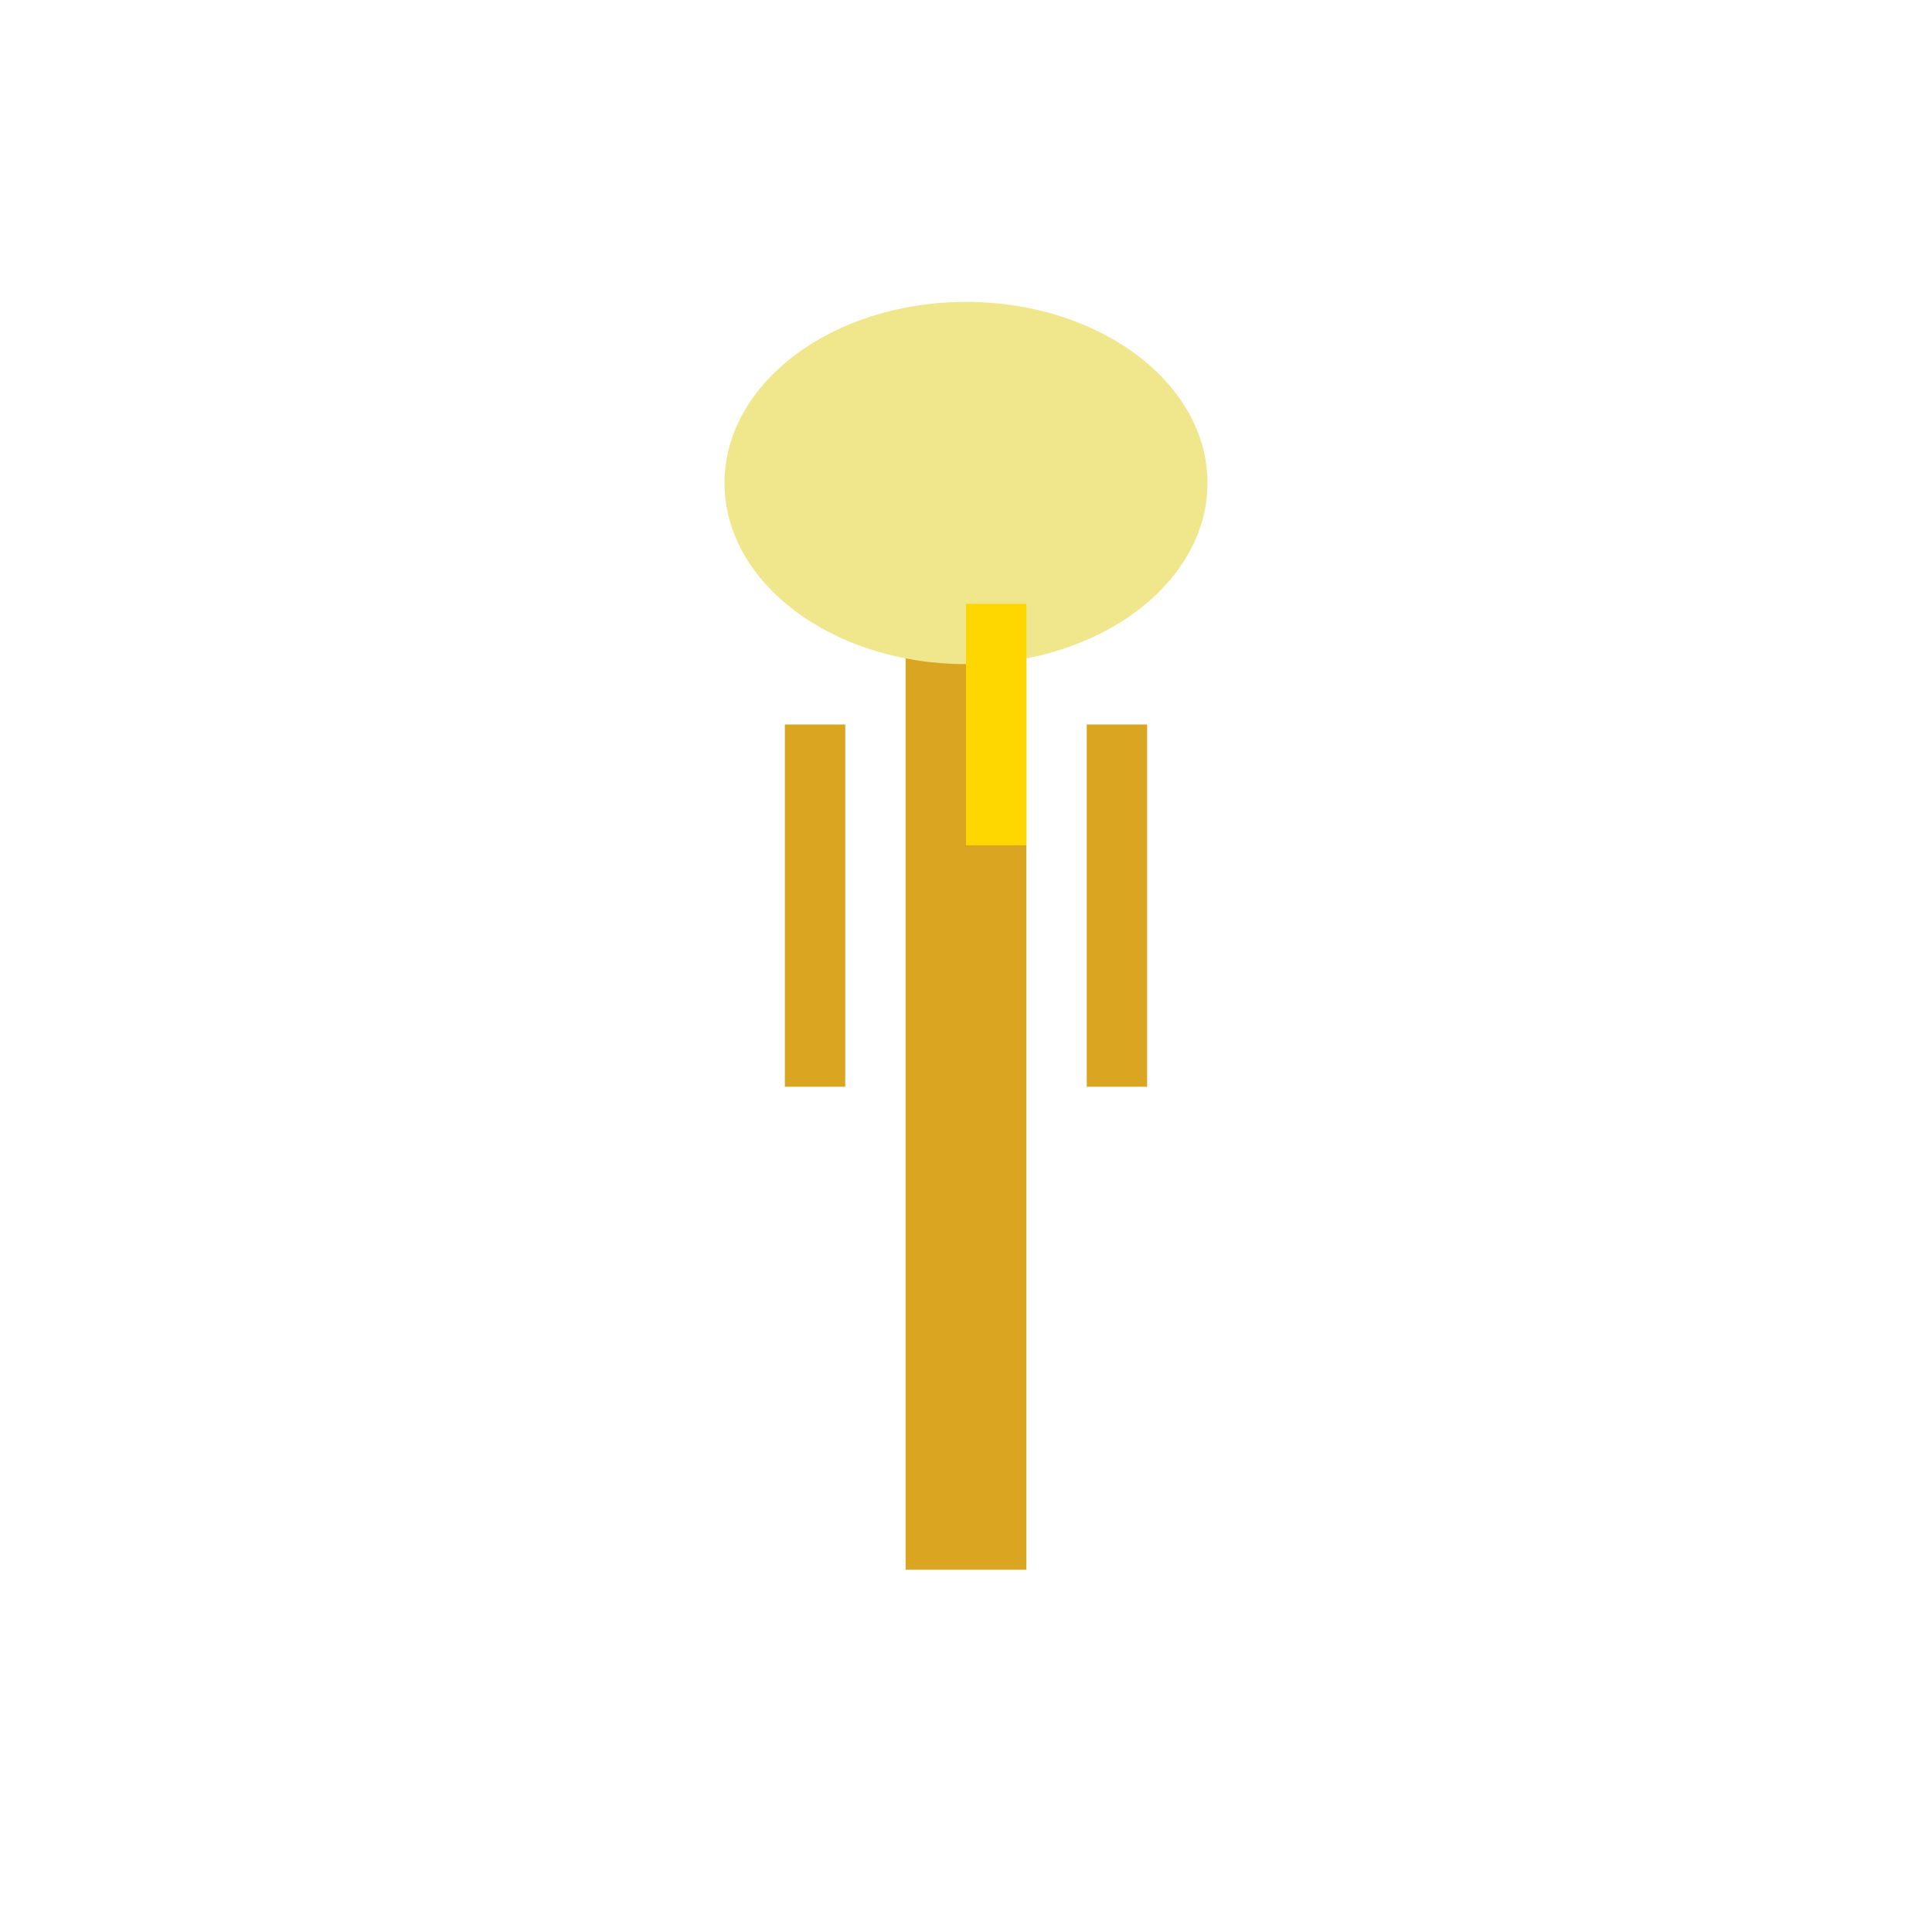
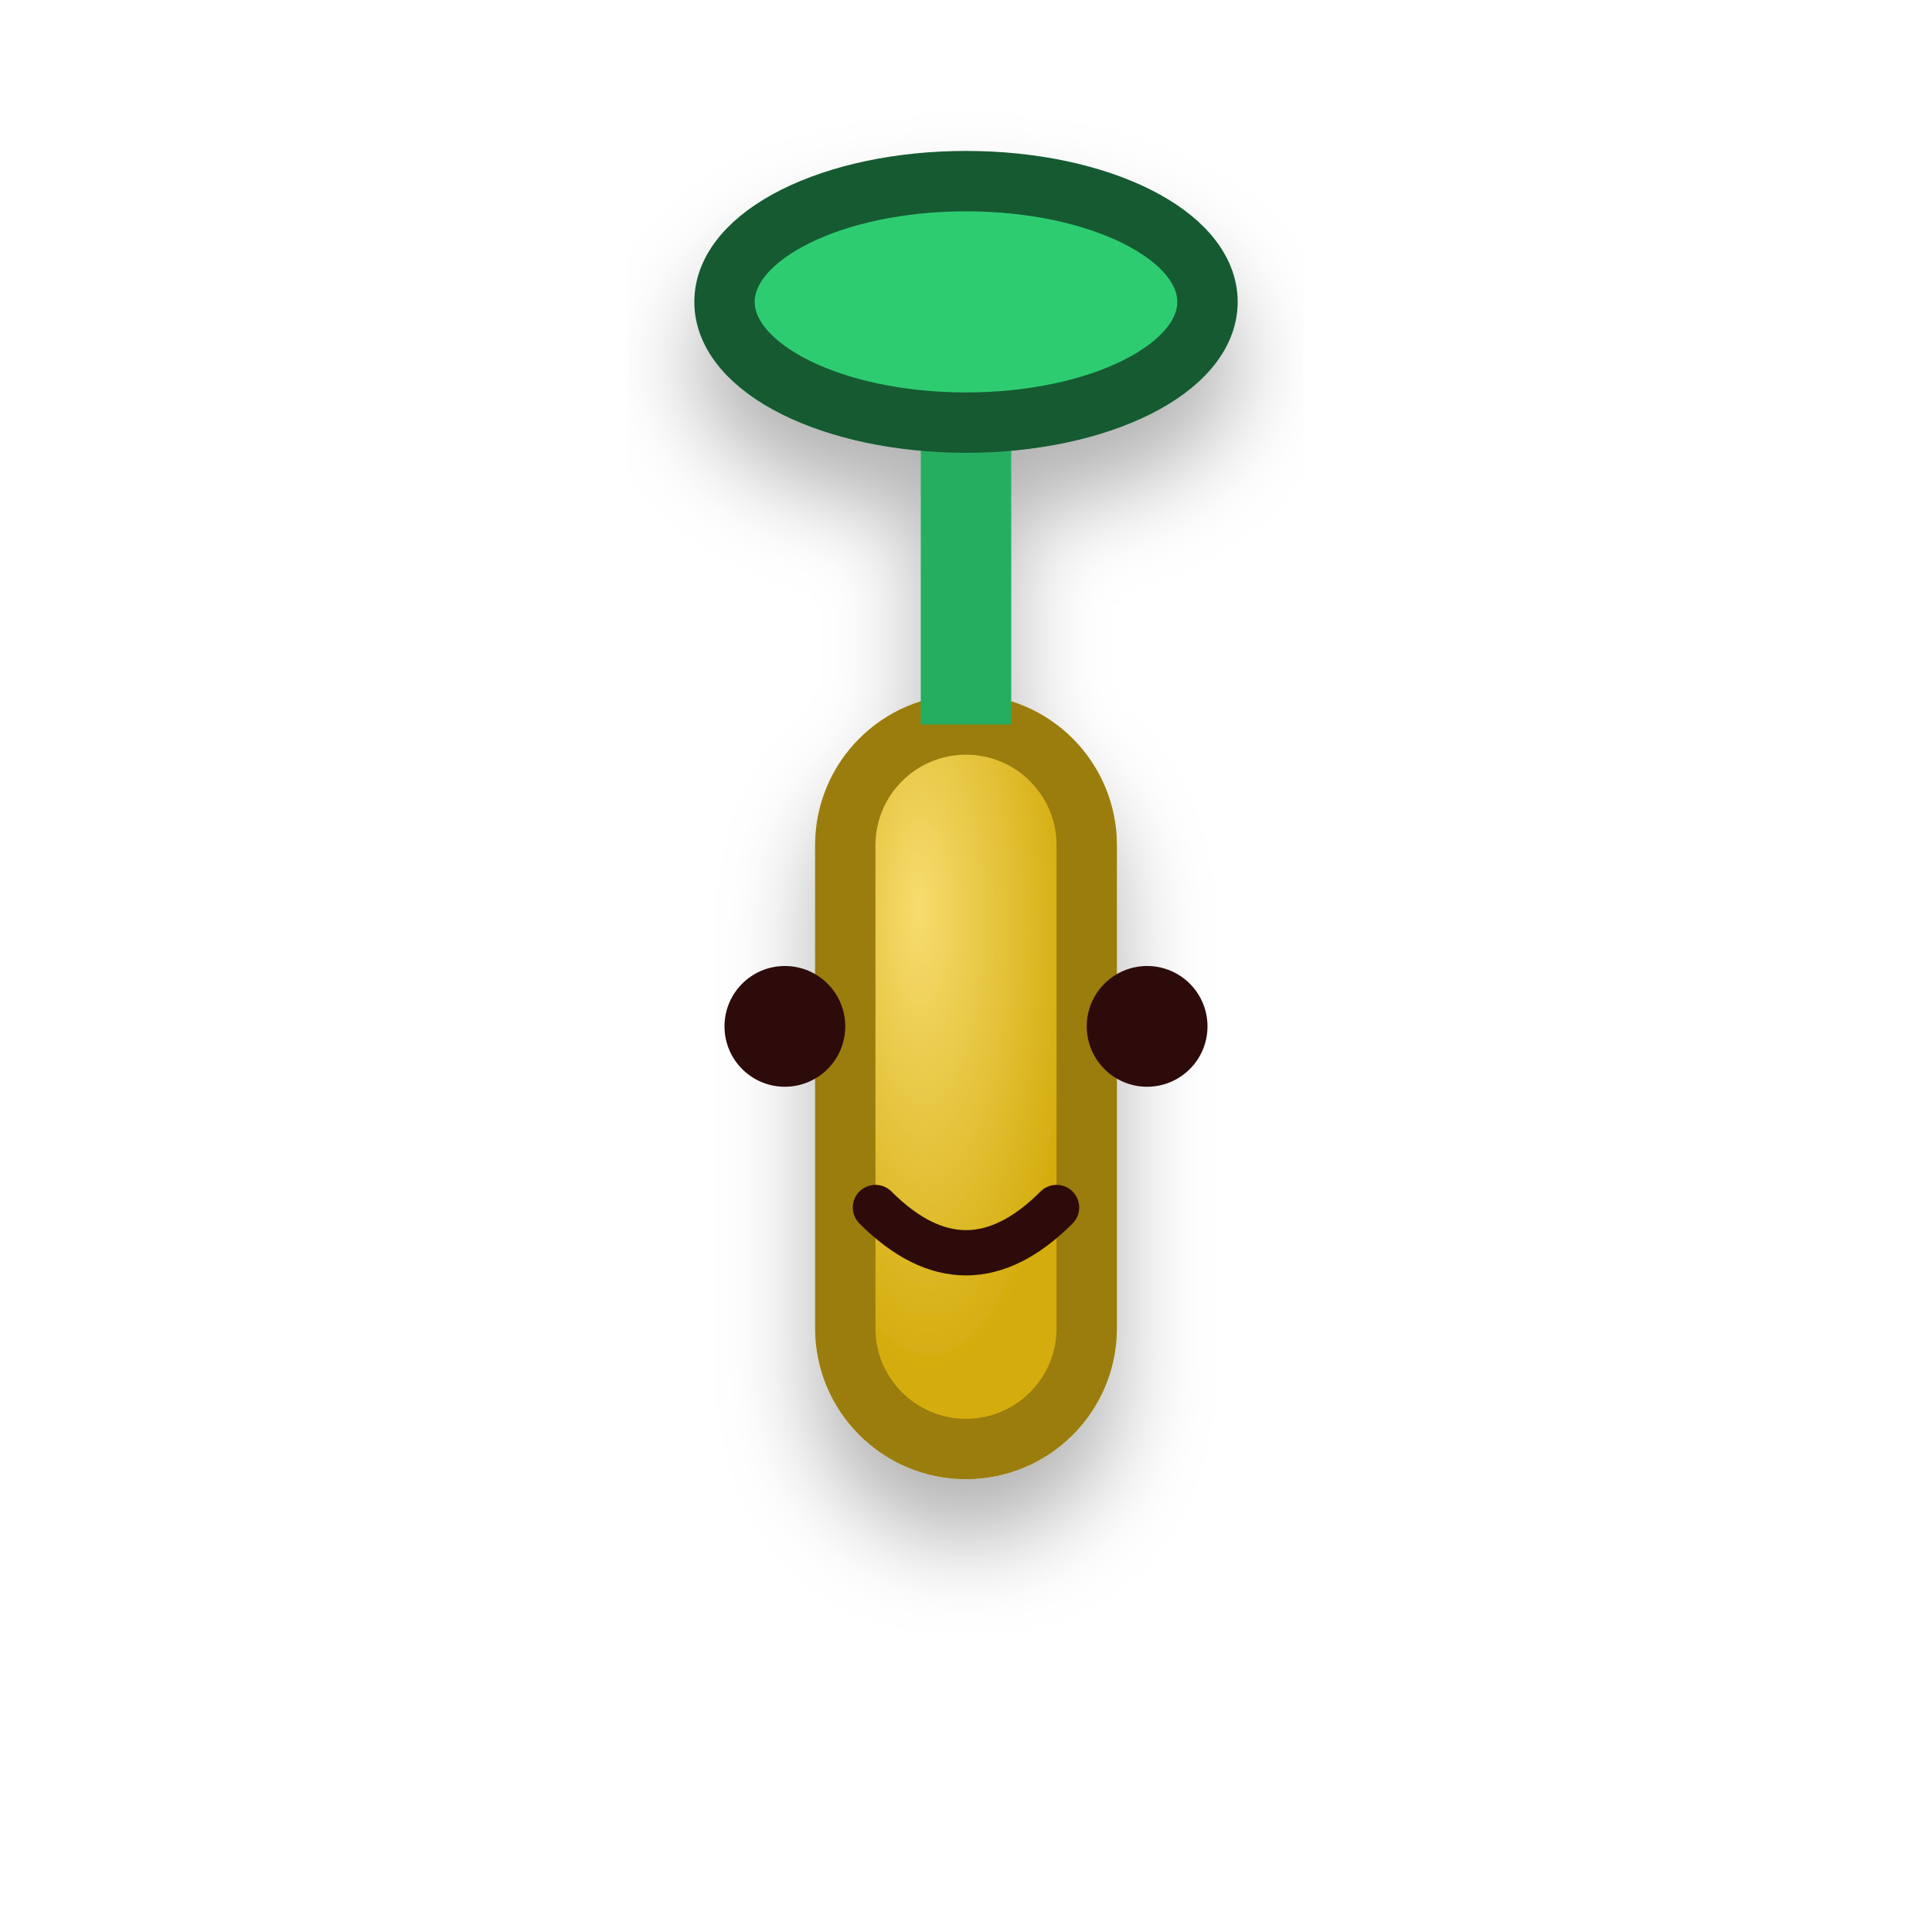
- <svg xmlns="http://www.w3.org/2000/svg" width="32" height="32" viewBox="0 0 32 32">
-   <rect x="15" y="8" width="2" height="18" fill="#DAA520" />
-   <ellipse cx="16" cy="8" rx="4" ry="3" fill="#F0E68C" />
-   <rect x="13" y="12" width="1" height="6" fill="#DAA520" />
-   <rect x="18" y="12" width="1" height="6" fill="#DAA520" />
-   <rect x="16" y="10" width="1" height="4" fill="#FFD700" />
+ <svg xmlns="http://www.w3.org/2000/svg" width="64" height="64" viewBox="0 0 64 64">
+   <defs>
+     <radialGradient id="grad_wheat" cx="35%" cy="30%" r="60%" fx="30%" fy="25%">
+       <stop offset="0%" stop-color="#F7DC6F" />
+       <stop offset="100%" stop-color="#D4AC0D" />
+     </radialGradient>
+     <filter id="shadow_wheat" x="-20%" y="-20%" width="140%" height="140%">
+       <feDropShadow dx="0" dy="2" stdDeviation="1.5" flood-color="#000000" flood-opacity="0.3" />
+     </filter>
+   </defs>
+   <g filter="url(#shadow_wheat)">
+     <rect x="28" y="24" width="8" height="24" rx="4" fill="url(#grad_wheat)" stroke="#9A7D0A" stroke-width="2" stroke-linecap="round" stroke-linejoin="round" />
+     <path d="M32 24 L32 10" stroke="#27AE60" stroke-width="3" />
+     <ellipse cx="32" cy="10" rx="8" ry="4" fill="#2ECC71" stroke="#145A32" stroke-width="2" />
+   </g>
+   <g fill="#2D0B0B" transform="translate(0, 0)">
+     <circle cx="26" cy="34" r="2" />
+     <circle cx="38" cy="34" r="2" />
+     <path d="M29 40 Q32 43 35 40" fill="none" stroke="#2D0B0B" stroke-width="1.5" stroke-linecap="round" />
+   </g>
</svg>
